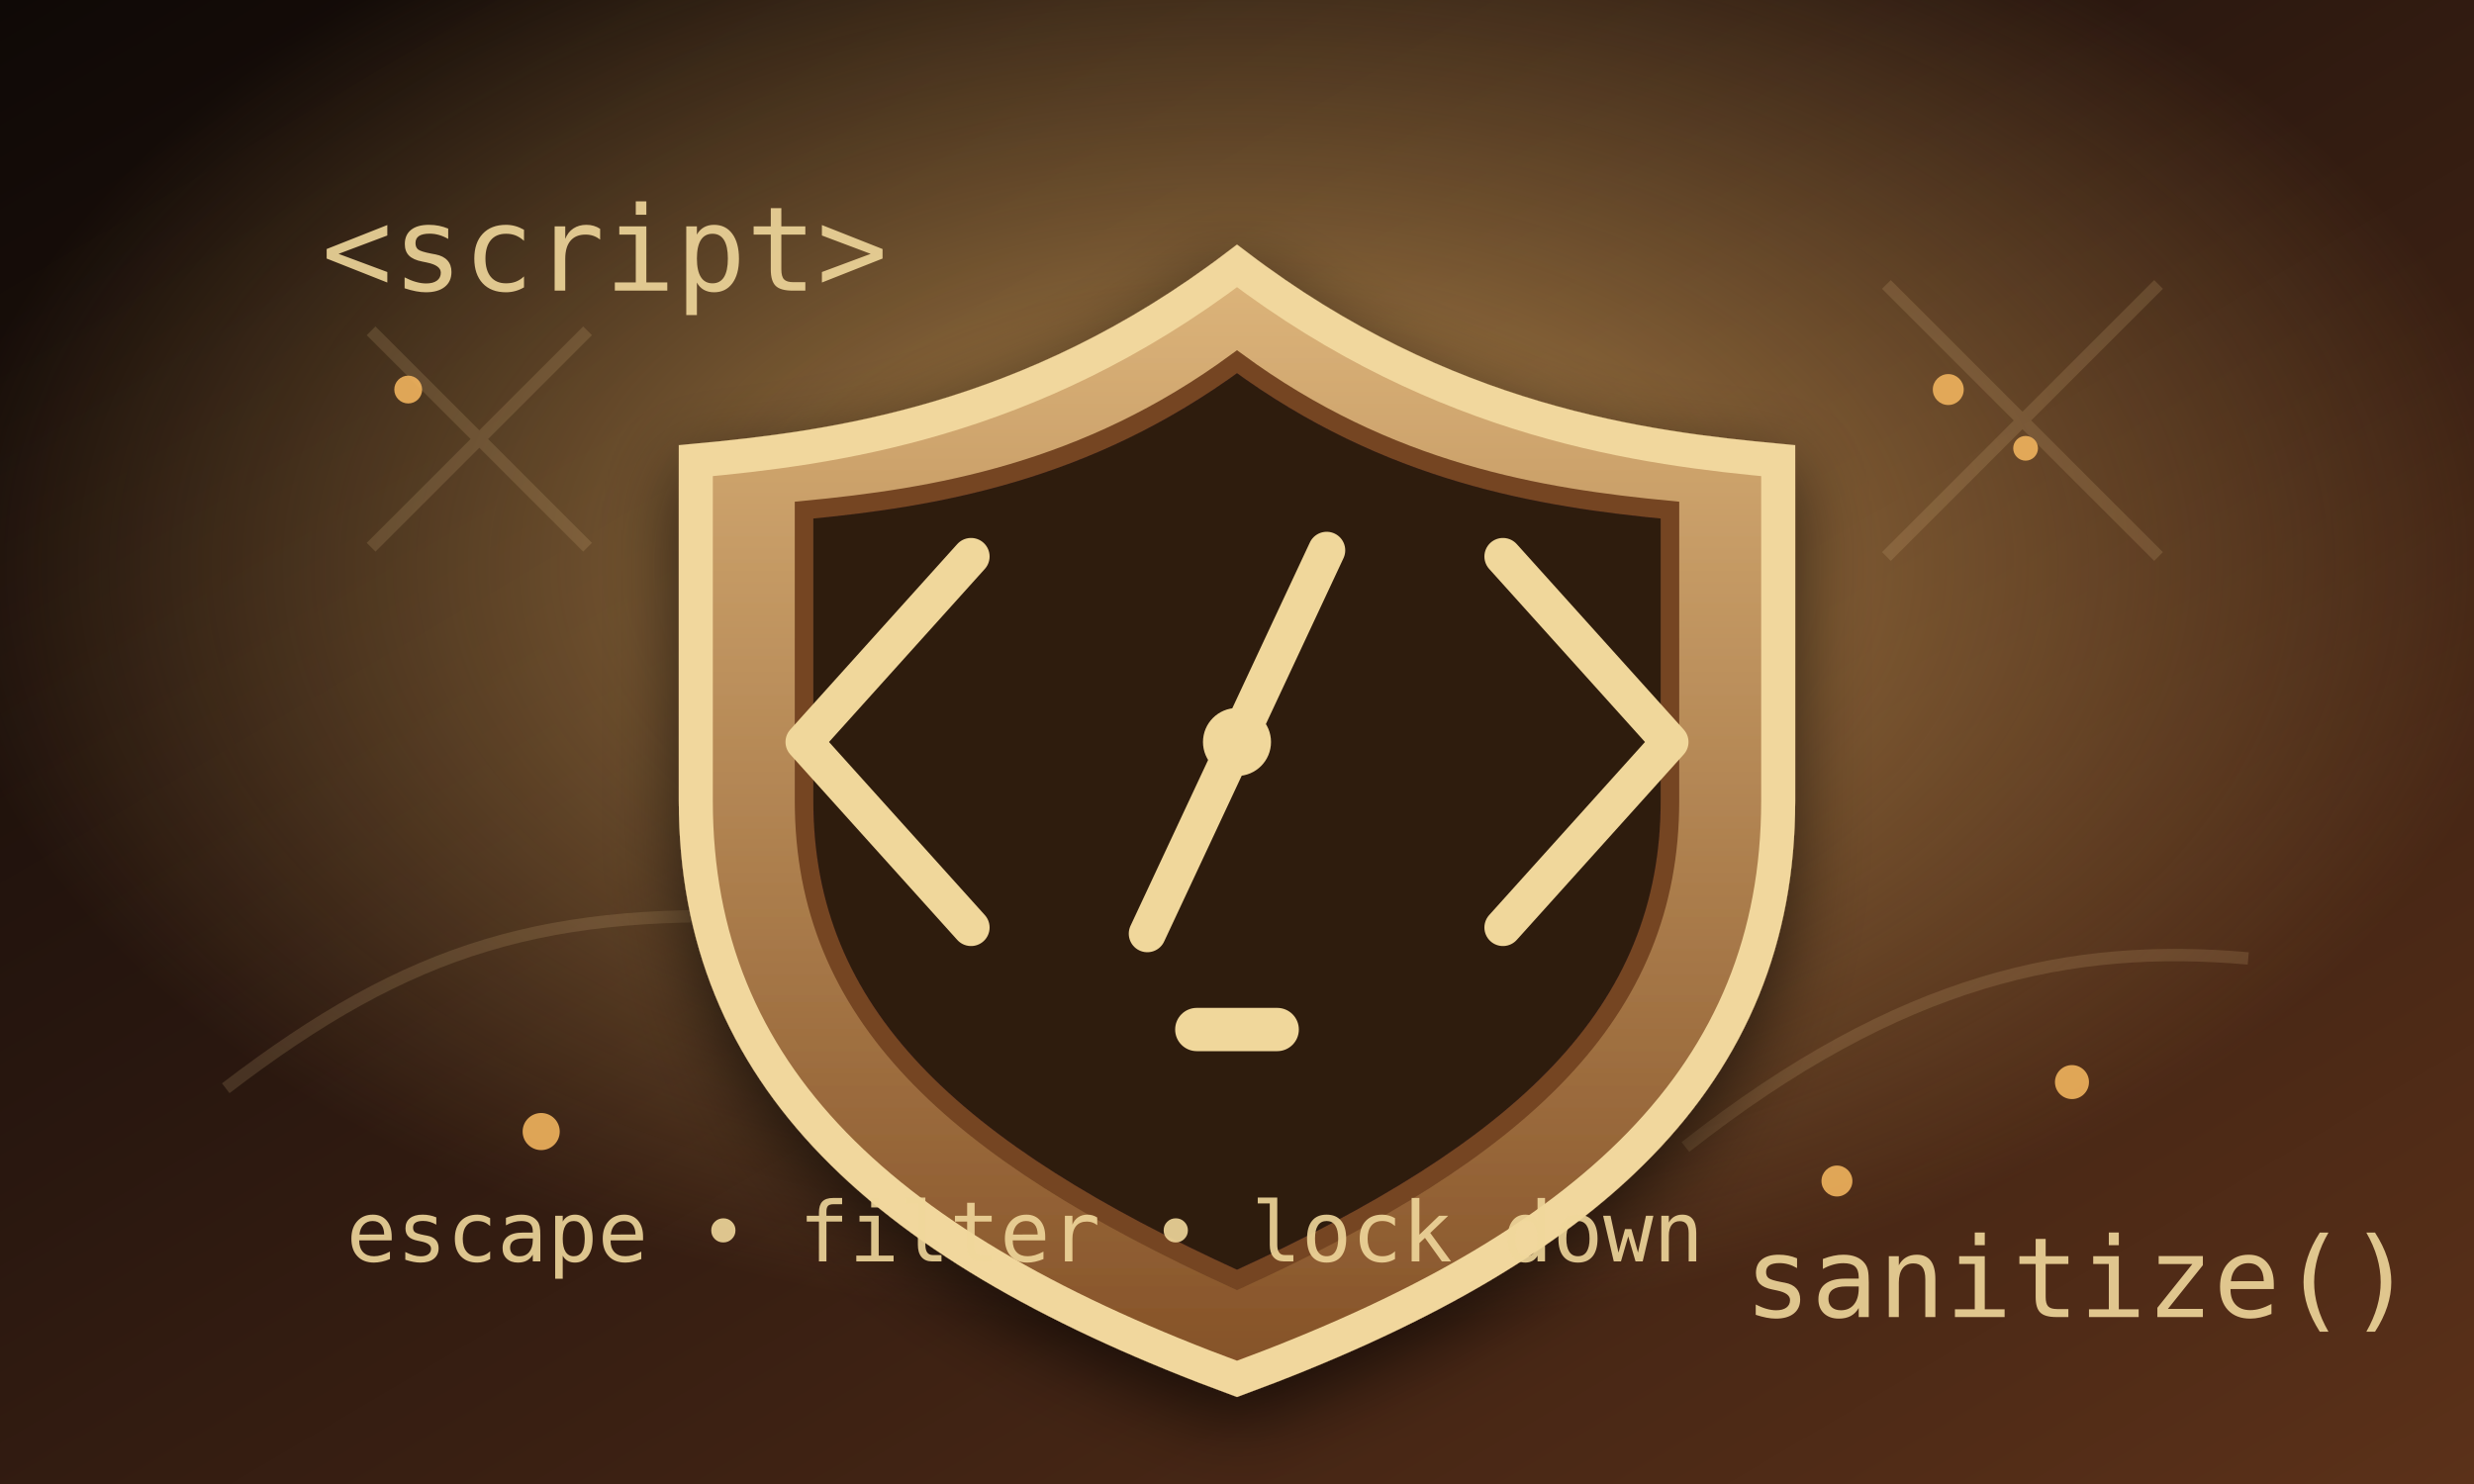
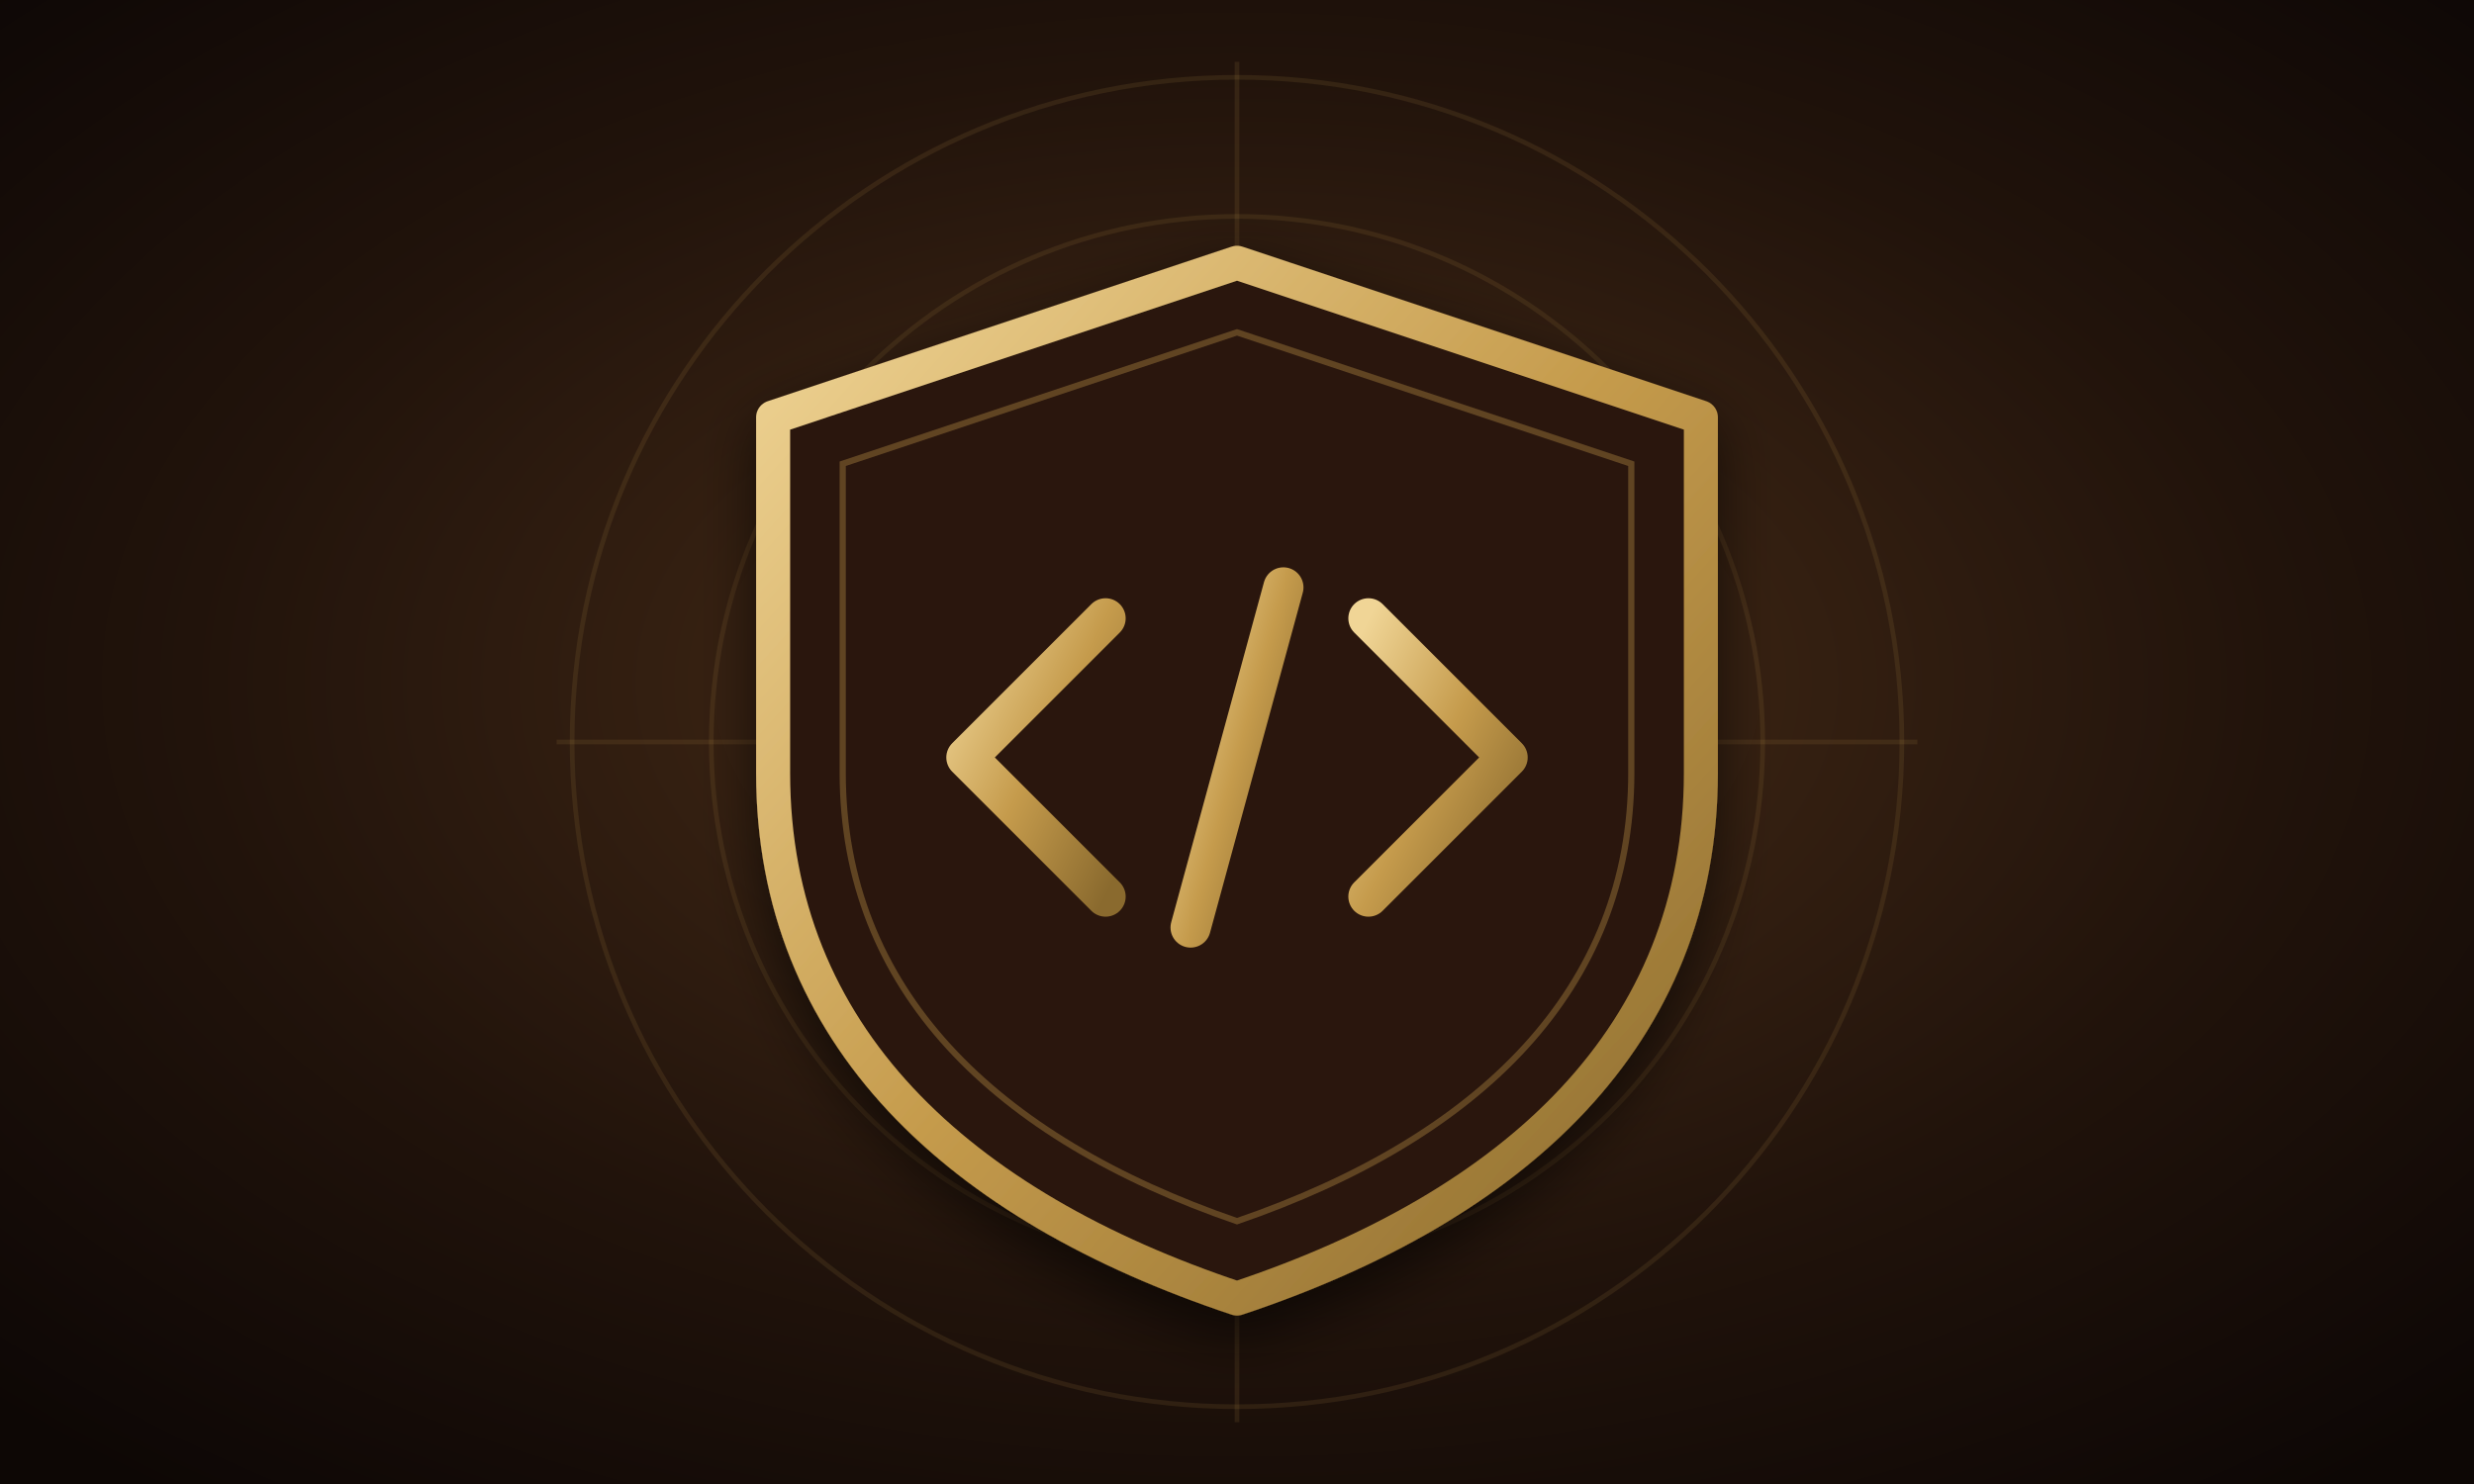
- <svg xmlns="http://www.w3.org/2000/svg" viewBox="0 0 1600 960" role="img" aria-labelledby="title desc">
+ <svg xmlns="http://www.w3.org/2000/svg" viewBox="0 0 1600 960" role="img" aria-labelledby="t d">
  <defs>
-     <linearGradient id="bg" x1="0" y1="0" x2="1" y2="1">
-       <stop offset="0%" stop-color="#0f0906" />
-       <stop offset="40%" stop-color="#29170f" />
-       <stop offset="100%" stop-color="#5b3119" />
+     <radialGradient id="bg" cx="50%" cy="46%" r="70%">
+       <stop offset="0" stop-color="#4a2e18" />
+       <stop offset=".6" stop-color="#21130b" />
+       <stop offset="1" stop-color="#0d0705" />
+     </radialGradient>
+     <linearGradient id="gold" x1="0" y1="0" x2="1" y2="1">
+       <stop offset="0" stop-color="#f0d596" />
+       <stop offset=".5" stop-color="#c59b4c" />
+       <stop offset="1" stop-color="#8a6a2e" />
    </linearGradient>
-     <radialGradient id="ember" cx="50%" cy="38%" r="52%">
-       <stop offset="0%" stop-color="#f2ba67" stop-opacity="0.68" />
-       <stop offset="100%" stop-color="#f2ba67" stop-opacity="0" />
-     </radialGradient>
-     <linearGradient id="shield" x1="0" y1="0" x2="0" y2="1">
-       <stop offset="0%" stop-color="#ddb57b" />
-       <stop offset="100%" stop-color="#845127" />
+     <linearGradient id="parch" x1="0" y1="0" x2="0" y2="1">
+       <stop offset="0" stop-color="#ecdab8" />
+       <stop offset="1" stop-color="#c9a574" />
    </linearGradient>
-     <filter id="shadow" x="-20%" y="-20%" width="140%" height="140%">
-       <feDropShadow dx="0" dy="16" stdDeviation="24" flood-color="#000" flood-opacity="0.62" />
+     <filter id="sh" x="-30%" y="-30%" width="160%" height="160%">
+       <feDropShadow dx="0" dy="14" stdDeviation="18" flood-color="#000" flood-opacity=".6" />
    </filter>
  </defs>
  <rect width="1600" height="960" fill="url(#bg)" />
-   <rect width="1600" height="960" fill="url(#ember)" />
-   <g opacity="0.16" stroke="#eac88c" stroke-width="8" fill="none">
-     <path d="M240 214l140 140M380 214L240 354" />
-     <path d="M1220 184l176 176M1396 184l-176 176" />
-     <path d="M146 704c120-92 208-118 364-110" />
-     <path d="M1090 742c140-110 250-132 364-122" />
+   <g fill="none" stroke="#c59b4c" stroke-opacity=".12" stroke-width="3">
+     <circle cx="800" cy="480" r="430" />
+     <circle cx="800" cy="480" r="340" />
+     <path d="M800 40v880M360 480h880" />
  </g>
-   <g filter="url(#shadow)">
-     <path d="M800 172c134 102 264 118 350 126v220c0 178-122 290-350 374C572 808 450 696 450 518V298c86-8 216-24 350-126z" fill="url(#shield)" stroke="#f1d79d" stroke-width="22" />
-     <path d="M800 234c98 72 196 88 280 96v188c0 138-96 226-280 310-184-84-280-172-280-310V330c84-8 182-24 280-96z" fill="#2f1a11" stroke="#744523" stroke-width="12" />
+   <g filter="url(#sh)">
+     <path d="M800 170 1100 270v230c0 170-120 280-300 340C620 780 500 670 500 500V270z" fill="#2a170d" stroke="url(#gold)" stroke-width="22" stroke-linejoin="round" />
  </g>
-   <g stroke="#f0d79b" stroke-width="24" stroke-linecap="round" stroke-linejoin="round" fill="none">
-     <path d="M628 360l-108 120 108 120" />
-     <path d="M972 360l108 120-108 120" />
-     <path d="M742 604l116-248" />
-   </g>
-   <g fill="#f0d79b">
-     <circle cx="800" cy="480" r="22" />
-     <rect x="760" y="652" width="80" height="28" rx="14" />
-   </g>
-   <g fill="#efb35d" opacity="0.9">
-     <circle cx="350" cy="732" r="12" />
-     <circle cx="1260" cy="252" r="10" />
-     <circle cx="1310" cy="290" r="8" />
-     <circle cx="1188" cy="764" r="10" />
-     <circle cx="264" cy="252" r="9" />
-     <circle cx="1340" cy="700" r="11" />
-   </g>
-   <g fill="#f0d79b" opacity="0.9">
-     <text x="208" y="188" font-size="76" font-family="monospace">&lt;script&gt;</text>
-     <text x="1128" y="852" font-size="72" font-family="monospace">sanitize()</text>
-     <text x="224" y="816" font-size="54" font-family="monospace">escape  •  filter  •  lock down</text>
+   <path d="M800 215 1055 300v200c0 140-98 236-255 290C643 736 545 640 545 500V300z" fill="none" stroke="#c59b4c" stroke-opacity=".35" stroke-width="4" />
+   <g fill="none" stroke="url(#gold)" stroke-width="26" stroke-linecap="round" stroke-linejoin="round">
+     <path d="M715 400 625 490l90 90" />
+     <path d="M885 400l90 90-90 90" />
+     <path d="M830 380 770 600" />
  </g>
</svg>
